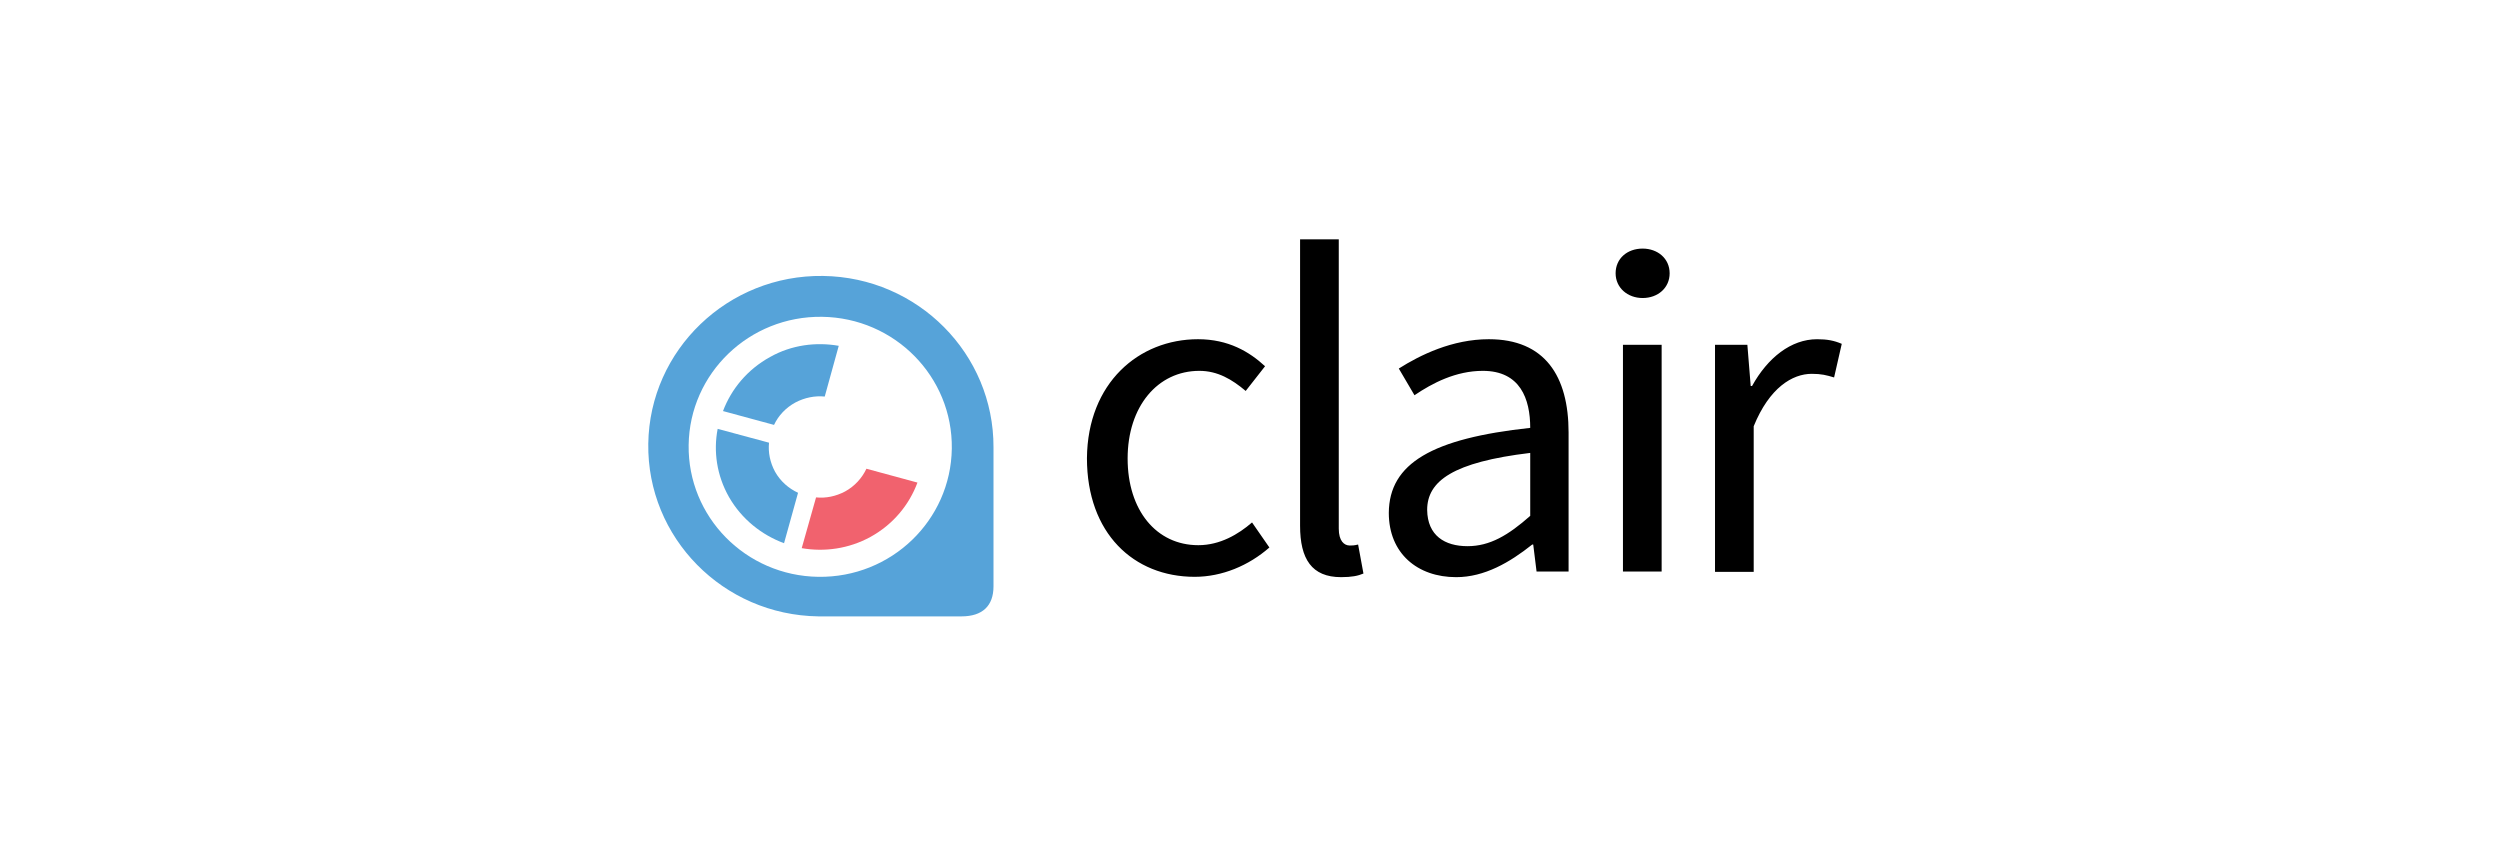
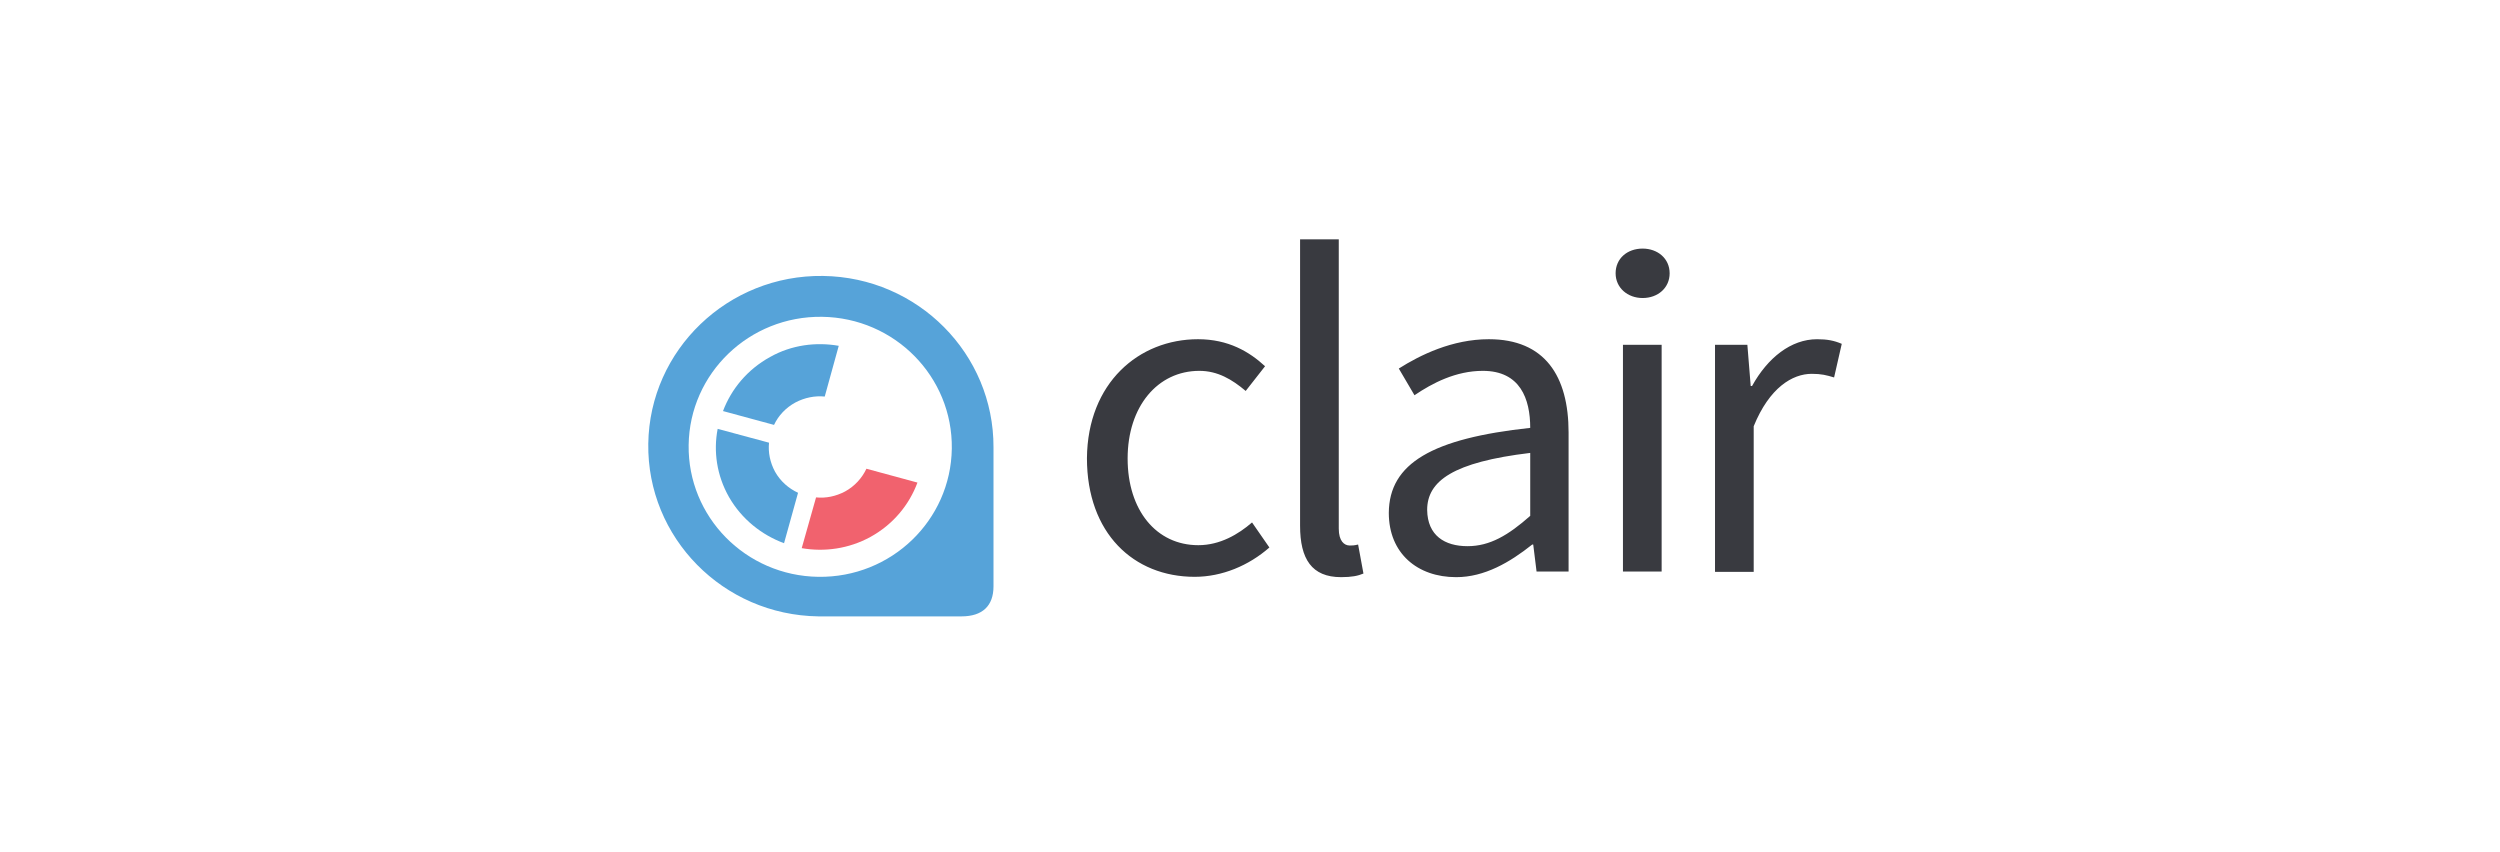
<svg xmlns="http://www.w3.org/2000/svg" height="128" viewBox="0 0 376 128" width="376">
  <g fill="none" transform="translate(97 36)">
-     <path d="m83.181 15.018c4.565 0 7.725 1.883 10.083 4.064l-2.91 3.717c-2.057-1.735-4.214-3.023-6.973-3.023-6.271 0-10.786 5.353-10.786 13.184 0 7.782 4.314 13.036 10.635 13.036 3.261 0 6.02-1.636 8.077-3.42l2.609 3.767c-3.11 2.726-7.124 4.411-11.237 4.411-9.18 0-16.203-6.543-16.203-17.843.1-11.35 7.826-17.893 16.705-17.893zm15.351-15.018h5.819v43.518c0 1.834.803 2.528 1.655 2.528.351 0 .652 0 1.254-.149l.803 4.362c-.803.347-1.756.545-3.361.545-4.415 0-6.17-2.726-6.17-7.732zm34.614 28.351c0-4.362-1.505-8.575-7.124-8.575-4.063 0-7.575 1.834-10.284 3.668l-2.358-4.015c3.211-2.032 8.026-4.411 13.545-4.411 8.428 0 11.99 5.551 11.99 14.027v20.917h-4.816l-.502-4.064h-.15c-3.361 2.677-7.174 4.907-11.438 4.907-5.819 0-10.133-3.569-10.133-9.665.05-7.484 6.572-11.202 21.27-12.788zm-9.431 17.794c3.361 0 6.12-1.636 9.431-4.56v-9.467c-11.588 1.388-15.501 4.213-15.501 8.575.05 3.866 2.659 5.452 6.07 5.452zm22.273-41.04c0-2.23 1.756-3.717 4.063-3.717 2.257 0 4.063 1.487 4.063 3.717 0 2.181-1.756 3.717-4.063 3.717-2.257 0-4.063-1.537-4.063-3.717zm1.104 10.756h5.819v34.101h-5.819zm13.896 0h4.816l.502 6.196h.201c2.358-4.263 5.869-7.038 9.782-7.038 1.505 0 2.558.198 3.712.694l-1.154 5.056c-1.154-.347-1.906-.545-3.361-.545-2.91 0-6.371 2.082-8.729 7.881v21.908h-5.819v-34.15z" fill="#000" />
+     <path d="m83.181 15.018c4.565 0 7.725 1.883 10.083 4.064l-2.91 3.717c-2.057-1.735-4.214-3.023-6.973-3.023-6.271 0-10.786 5.353-10.786 13.184 0 7.782 4.314 13.036 10.635 13.036 3.261 0 6.02-1.636 8.077-3.42l2.609 3.767c-3.11 2.726-7.124 4.411-11.237 4.411-9.18 0-16.203-6.543-16.203-17.843.1-11.35 7.826-17.893 16.705-17.893zm15.351-15.018h5.819v43.518c0 1.834.803 2.528 1.655 2.528.351 0 .652 0 1.254-.149l.803 4.362c-.803.347-1.756.545-3.361.545-4.415 0-6.17-2.726-6.17-7.732zm34.614 28.351c0-4.362-1.505-8.575-7.124-8.575-4.063 0-7.575 1.834-10.284 3.668l-2.358-4.015c3.211-2.032 8.026-4.411 13.545-4.411 8.428 0 11.99 5.551 11.99 14.027v20.917h-4.816l-.502-4.064h-.15c-3.361 2.677-7.174 4.907-11.438 4.907-5.819 0-10.133-3.569-10.133-9.665.05-7.484 6.572-11.202 21.27-12.788zm-9.431 17.794c3.361 0 6.12-1.636 9.431-4.56v-9.467c-11.588 1.388-15.501 4.213-15.501 8.575.05 3.866 2.659 5.452 6.07 5.452zm22.273-41.04c0-2.23 1.756-3.717 4.063-3.717 2.257 0 4.063 1.487 4.063 3.717 0 2.181-1.756 3.717-4.063 3.717-2.257 0-4.063-1.537-4.063-3.717zm1.104 10.756h5.819v34.101h-5.819zm13.896 0h4.816l.502 6.196h.201c2.358-4.263 5.869-7.038 9.782-7.038 1.505 0 2.558.198 3.712.694l-1.154 5.056c-1.154-.347-1.906-.545-3.361-.545-2.91 0-6.371 2.082-8.729 7.881v21.908h-5.819v-34.15z" fill="#393a40" />
    <g transform="translate(0 5.452174)">
      <path d="m26.788.05c-14.297-.198-26.086 11.103-26.287 25.229-.201 14.126 11.237 25.774 25.584 25.972h21.521c3.16 0 4.816-1.586 4.816-4.51v-20.917c.05-14.027-11.337-25.576-25.635-25.774zm-.702 45.253c-10.936-.149-19.665-9.021-19.514-19.826.15-10.805 9.13-19.43 20.066-19.281 10.936.149 19.665 9.021 19.514 19.826s-9.13 19.43-20.066 19.281z" fill="#56a3d9" />
      <path d="m19.414 22.453c.652-1.388 1.756-2.577 3.211-3.37 1.405-.743 2.96-1.041 4.415-.892l2.107-7.633c-3.411-.595-7.073-.149-10.334 1.685-3.411 1.883-5.819 4.808-7.073 8.129zm3.612 10.21c-1.405-.644-2.659-1.735-3.461-3.172-.752-1.388-1.053-2.924-.903-4.362l-7.725-2.082c-.652 3.37-.15 6.989 1.706 10.26 1.906 3.321 4.916 5.7 8.277 6.939z" fill="#56a3d9" />
      <path d="m33.31 29.045c-.652 1.388-1.756 2.627-3.211 3.42-1.405.743-2.91 1.041-4.364.892l-2.157 7.633c3.411.595 7.073.099 10.334-1.685 3.411-1.883 5.819-4.808 7.073-8.178z" fill="#f1626e" />
    </g>
  </g>
</svg>
